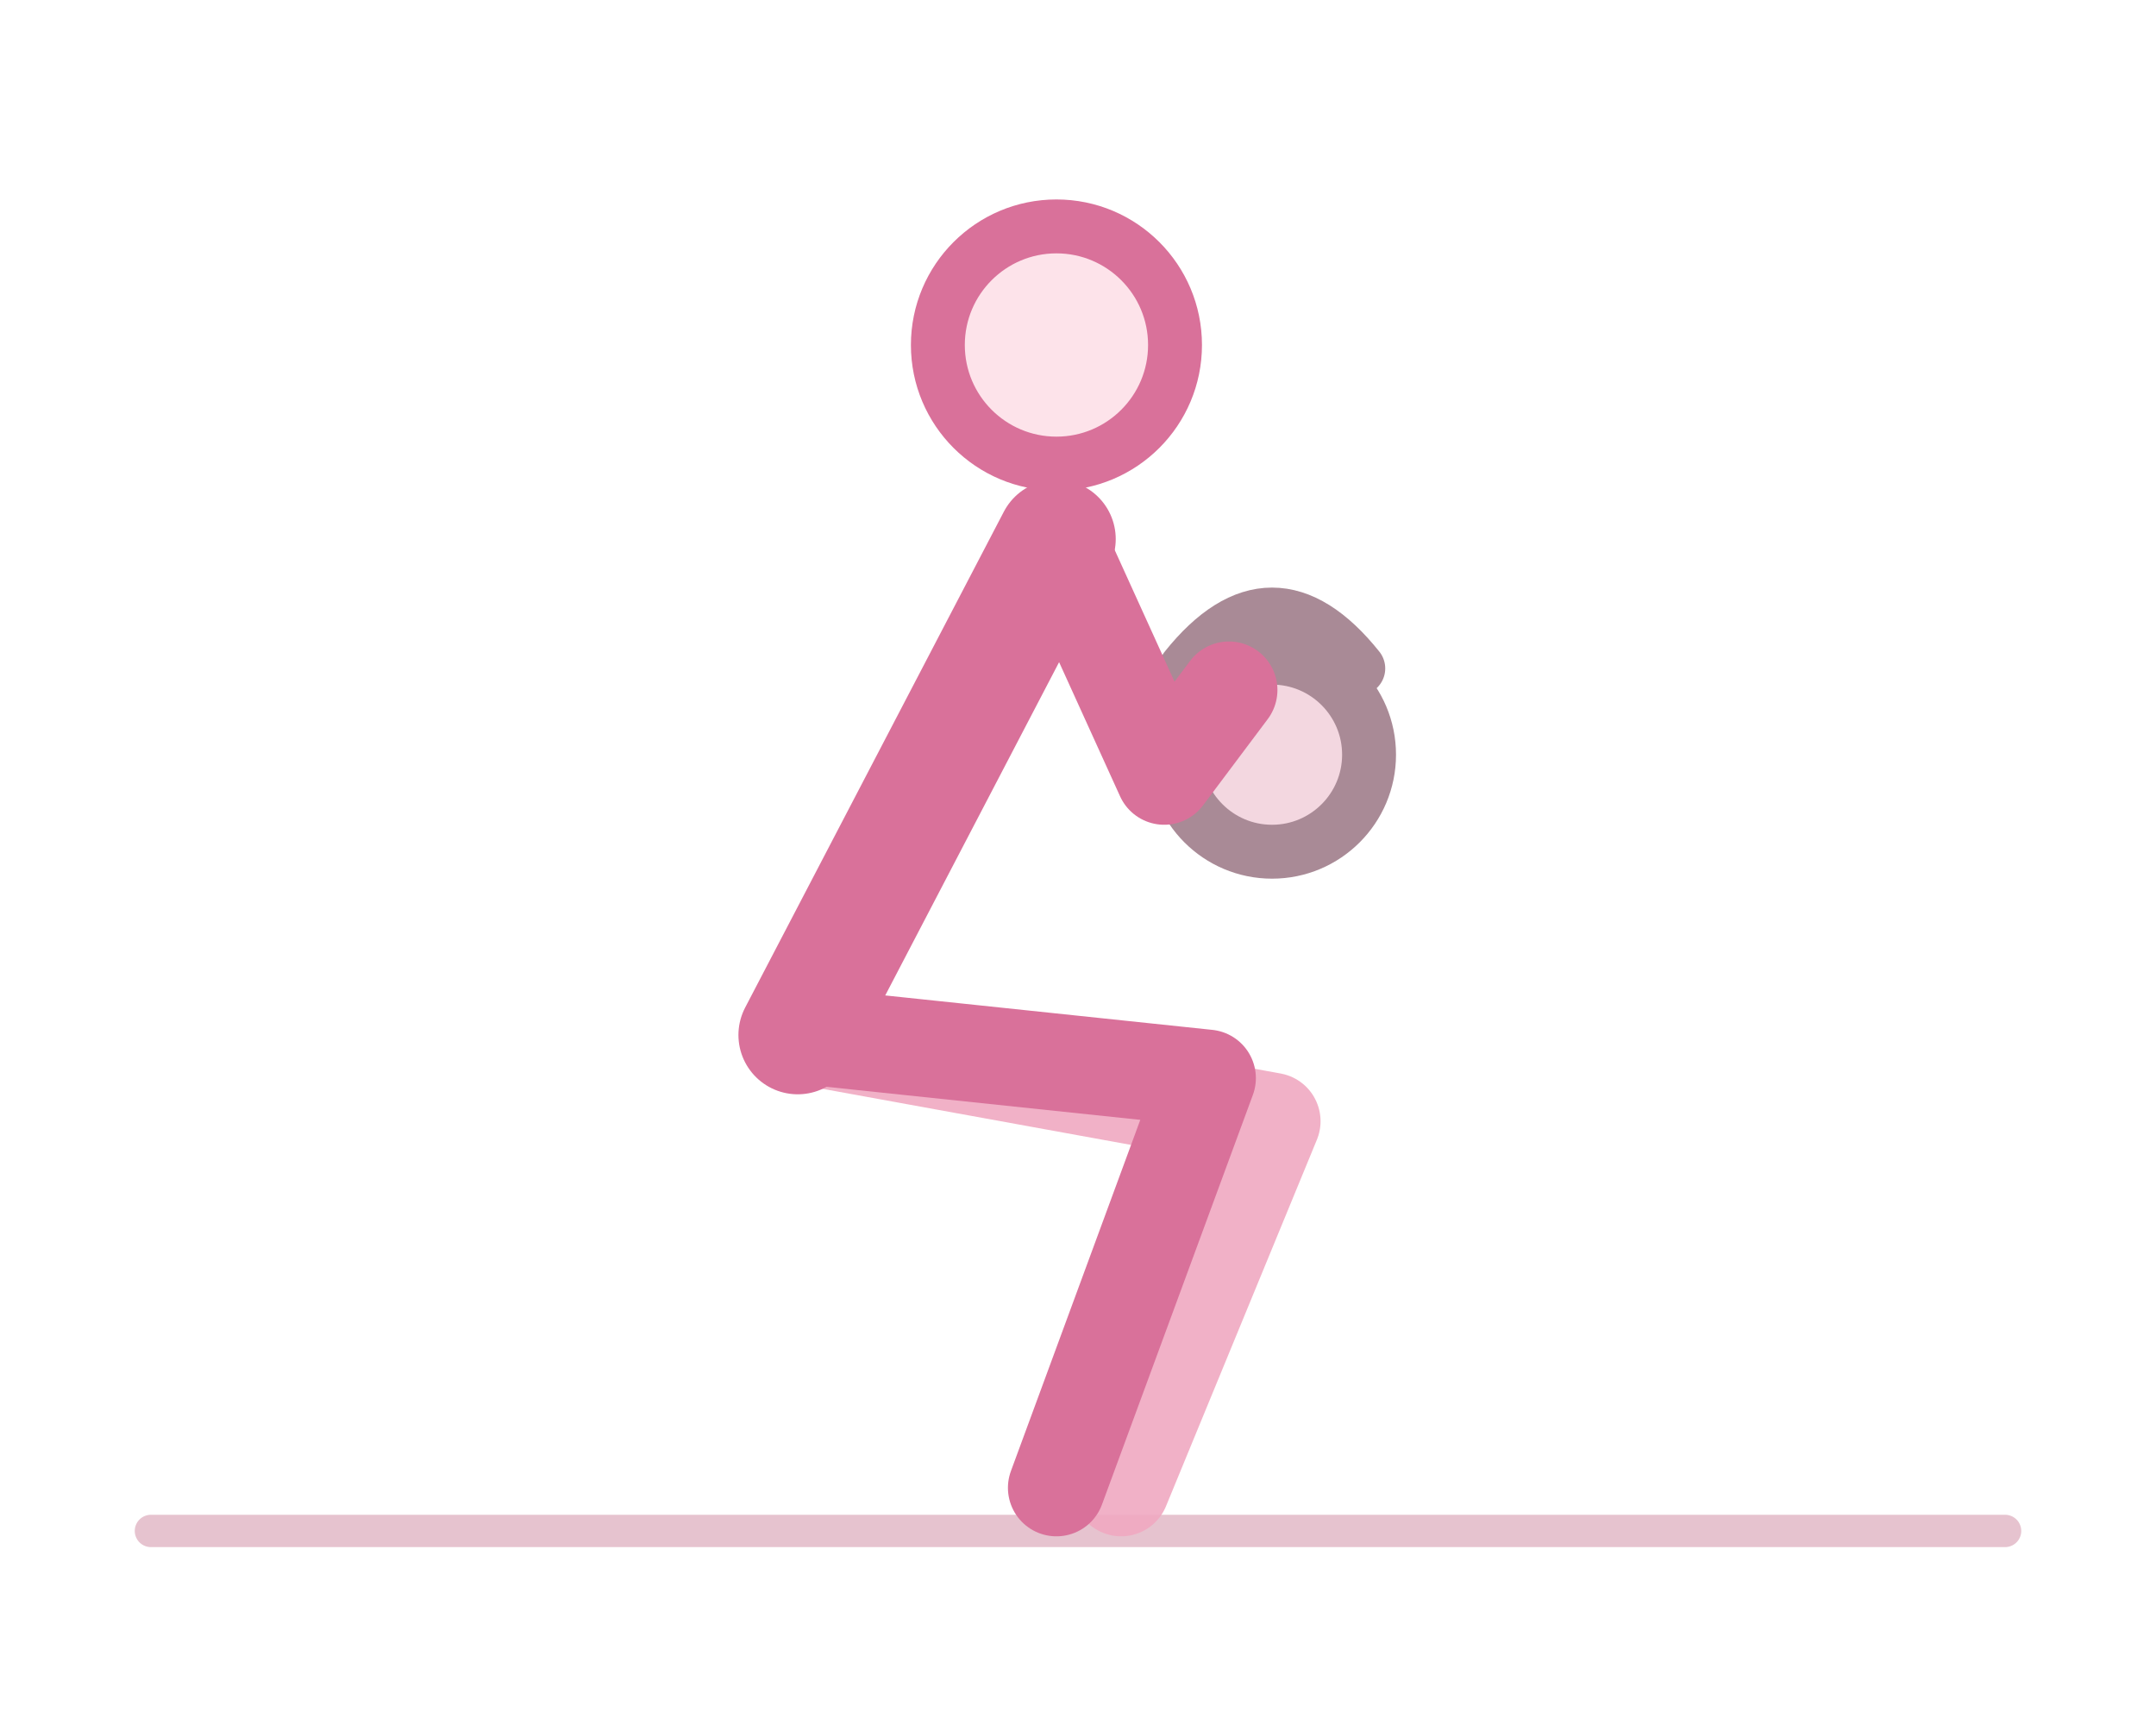
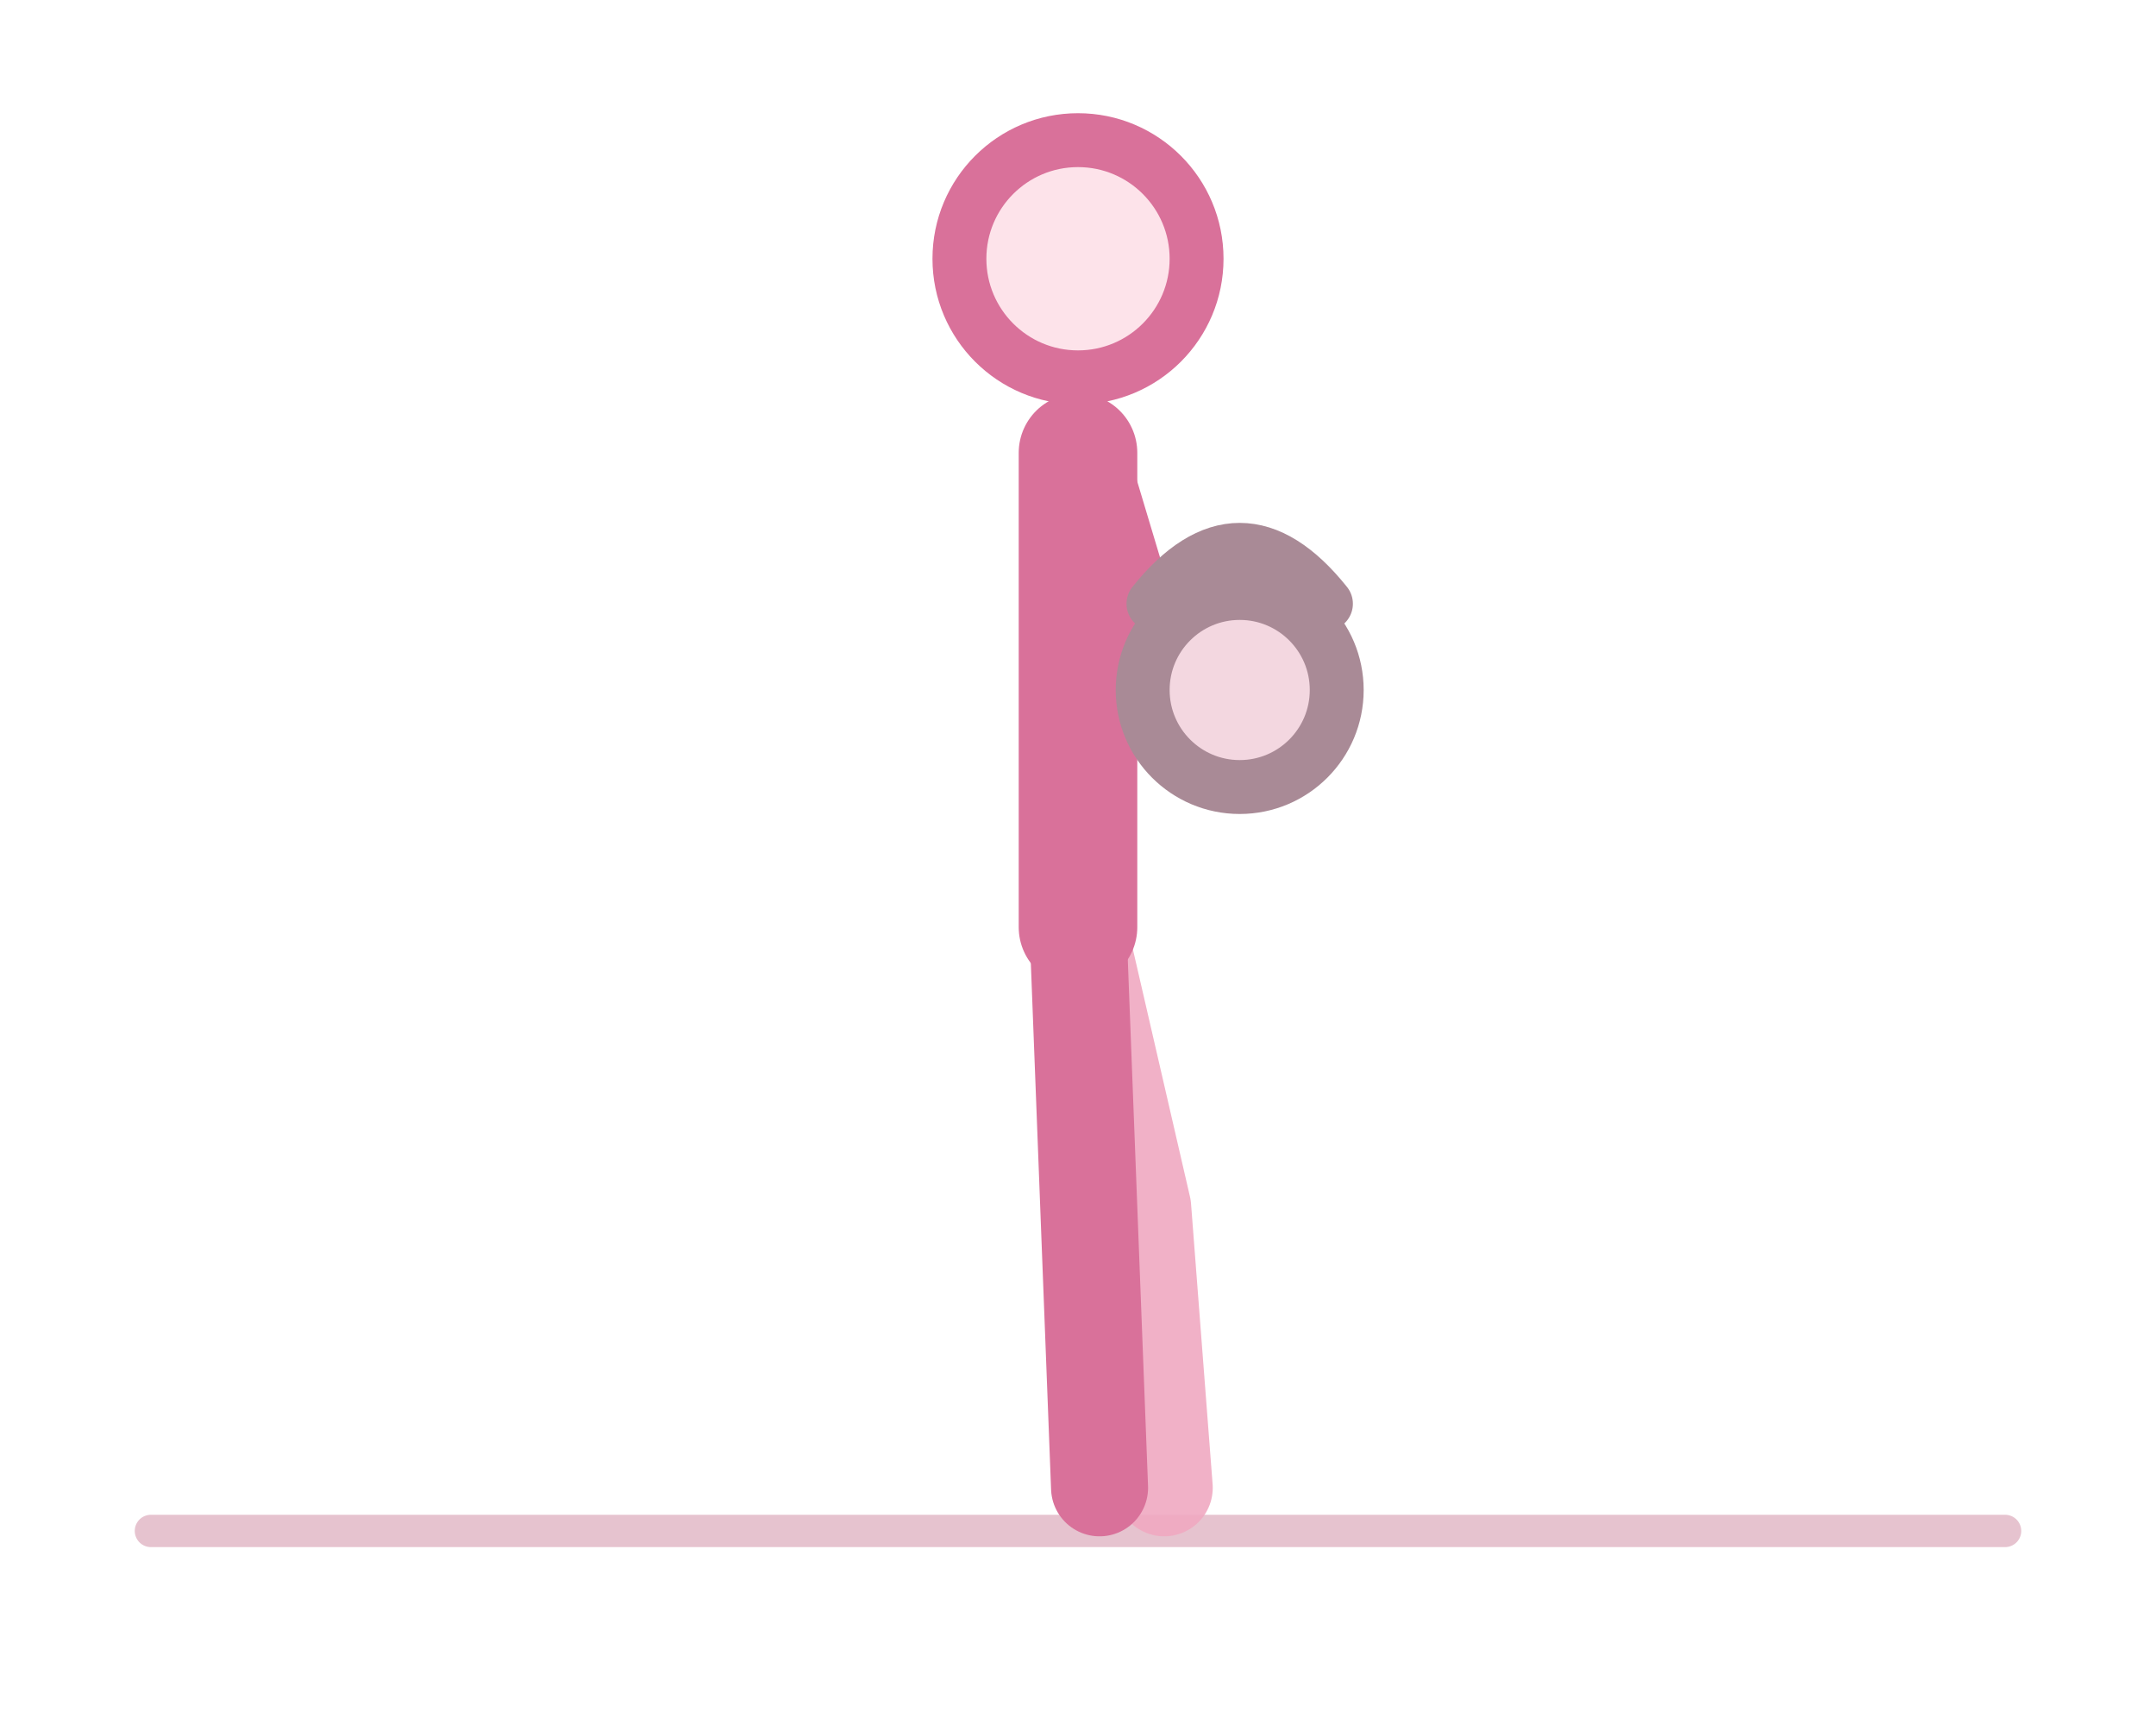
- <svg xmlns="http://www.w3.org/2000/svg" viewBox="0 0 200 160" role="img" aria-label="kettlebell-squat">
+ <svg xmlns="http://www.w3.org/2000/svg" viewBox="0 0 200 160" role="img" aria-label="Squat con kettlebell">
  <line x1="14" y1="142" x2="186" y2="142" stroke="#e6c3cf" stroke-width="3" stroke-linecap="round" />
-   <g stroke="#a98a96" fill="none" stroke-width="5" stroke-linecap="round">
-     <circle cx="118" cy="70" r="9" fill="#f3d7e0" />
-     <path d="M110 62 q8 -10 16 0" />
+   <polyline points="100,86 106,112 108,138" fill="none" stroke="#f0a9c1" stroke-width="9" stroke-linecap="round" stroke-linejoin="round" opacity="0.9">
+     <animate attributeName="points" values="100,86 106,112 108,138;88,106 120,113 108,138;100,86 106,112 108,138" dur="3.2s" repeatCount="indefinite" calcMode="spline" keyTimes="0;0.5;1" keySplines="0.42 0 0.58 1;0.42 0 0.58 1" />
+   </polyline>
+   <polyline points="100,42 100,86" fill="none" stroke="#d9719a" stroke-width="11" stroke-linecap="round" stroke-linejoin="round">
+     <animate attributeName="points" values="100,42 100,86;110,68 88,106;100,42 100,86" dur="3.2s" repeatCount="indefinite" calcMode="spline" keyTimes="0;0.5;1" keySplines="0.42 0 0.58 1;0.42 0 0.58 1" />
+   </polyline>
+   <polyline points="100,86 101,112 102,138" fill="none" stroke="#d9719a" stroke-width="9" stroke-linecap="round" stroke-linejoin="round">
+     <animate attributeName="points" values="100,86 101,112 102,138;88,106 116,114 102,138;100,86 101,112 102,138" dur="3.2s" repeatCount="indefinite" calcMode="spline" keyTimes="0;0.5;1" keySplines="0.42 0 0.58 1;0.42 0 0.58 1" />
+   </polyline>
+   <polyline points="100,42 106,62 112,56" fill="none" stroke="#d9719a" stroke-width="9" stroke-linecap="round" stroke-linejoin="round">
+     <animate attributeName="points" values="100,42 106,62 112,56;110,68 114,88 126,80;100,42 106,62 112,56" dur="3.2s" repeatCount="indefinite" calcMode="spline" keyTimes="0;0.5;1" keySplines="0.42 0 0.58 1;0.42 0 0.58 1" />
+   </polyline>
+   <circle cx="100" cy="24" r="11" fill="#fde3ea" stroke="#d9719a" stroke-width="5">
+     <animate attributeName="cx" values="100;119;100" dur="3.2s" repeatCount="indefinite" calcMode="spline" keyTimes="0;0.5;1" keySplines="0.42 0 0.58 1;0.42 0 0.58 1" />
+     <animate attributeName="cy" values="24;53;24" dur="3.2s" repeatCount="indefinite" calcMode="spline" keyTimes="0;0.5;1" keySplines="0.42 0 0.58 1;0.42 0 0.58 1" />
+   </circle>
+   <g>
+     <g stroke="#a98a96" fill="none" stroke-width="5" stroke-linecap="round">
+       <circle cx="115" cy="64" r="9" fill="#f3d7e0" />
+       <path d="M107 56 q8 -10 16 0" />
+     </g>
+     <animateTransform attributeName="transform" type="translate" values="0,0;14,24;0,0" dur="3.2s" repeatCount="indefinite" calcMode="spline" keyTimes="0;0.5;1" keySplines="0.42 0 0.58 1;0.42 0 0.58 1" />
  </g>
-   <polyline points="74,96 118,104 104,138" fill="none" stroke="#f0a9c1" stroke-width="9" stroke-linecap="round" stroke-linejoin="round" opacity="0.9" />
-   <polyline points="98,50 74,96" fill="none" stroke="#d9719a" stroke-width="11" stroke-linecap="round" stroke-linejoin="round" opacity="1" />
-   <polyline points="74,96 112,100 98,138" fill="none" stroke="#d9719a" stroke-width="9" stroke-linecap="round" stroke-linejoin="round" opacity="1" />
-   <polyline points="98,50 108,72 114,64" fill="none" stroke="#d9719a" stroke-width="9" stroke-linecap="round" stroke-linejoin="round" opacity="1" />
-   <circle cx="98" cy="32" r="11" fill="#fde3ea" stroke="#d9719a" stroke-width="5" />
</svg>
